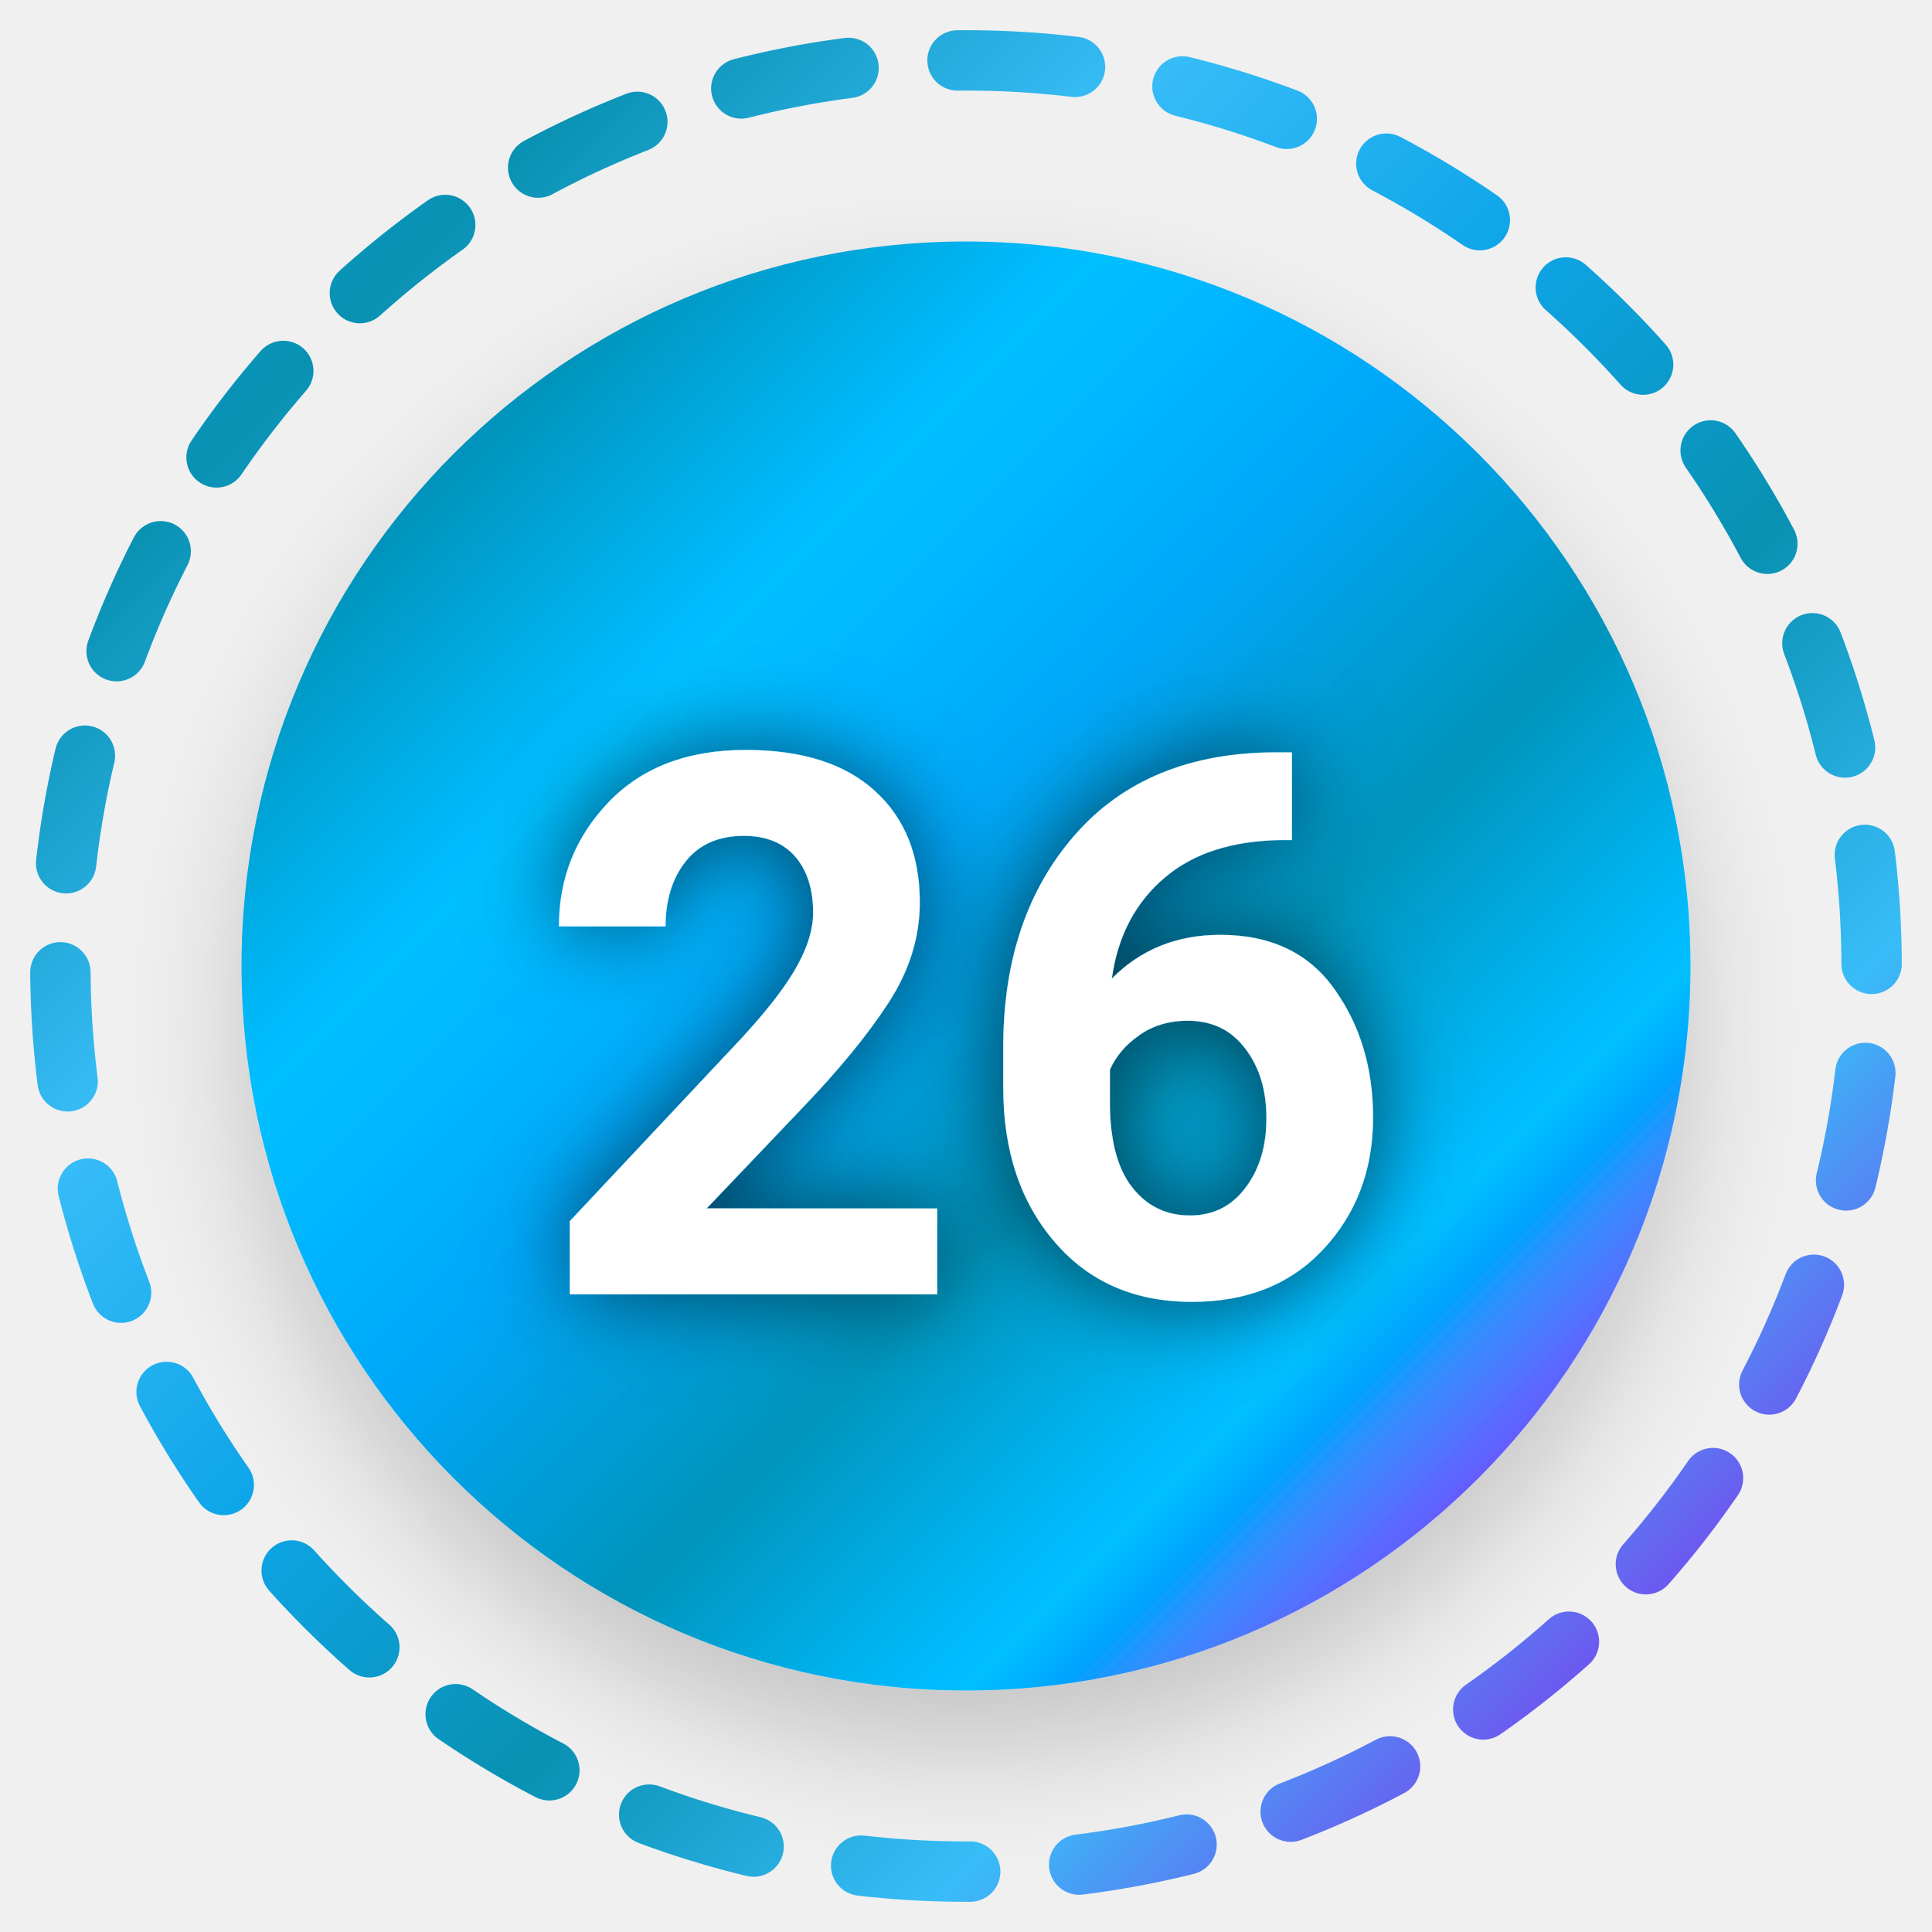
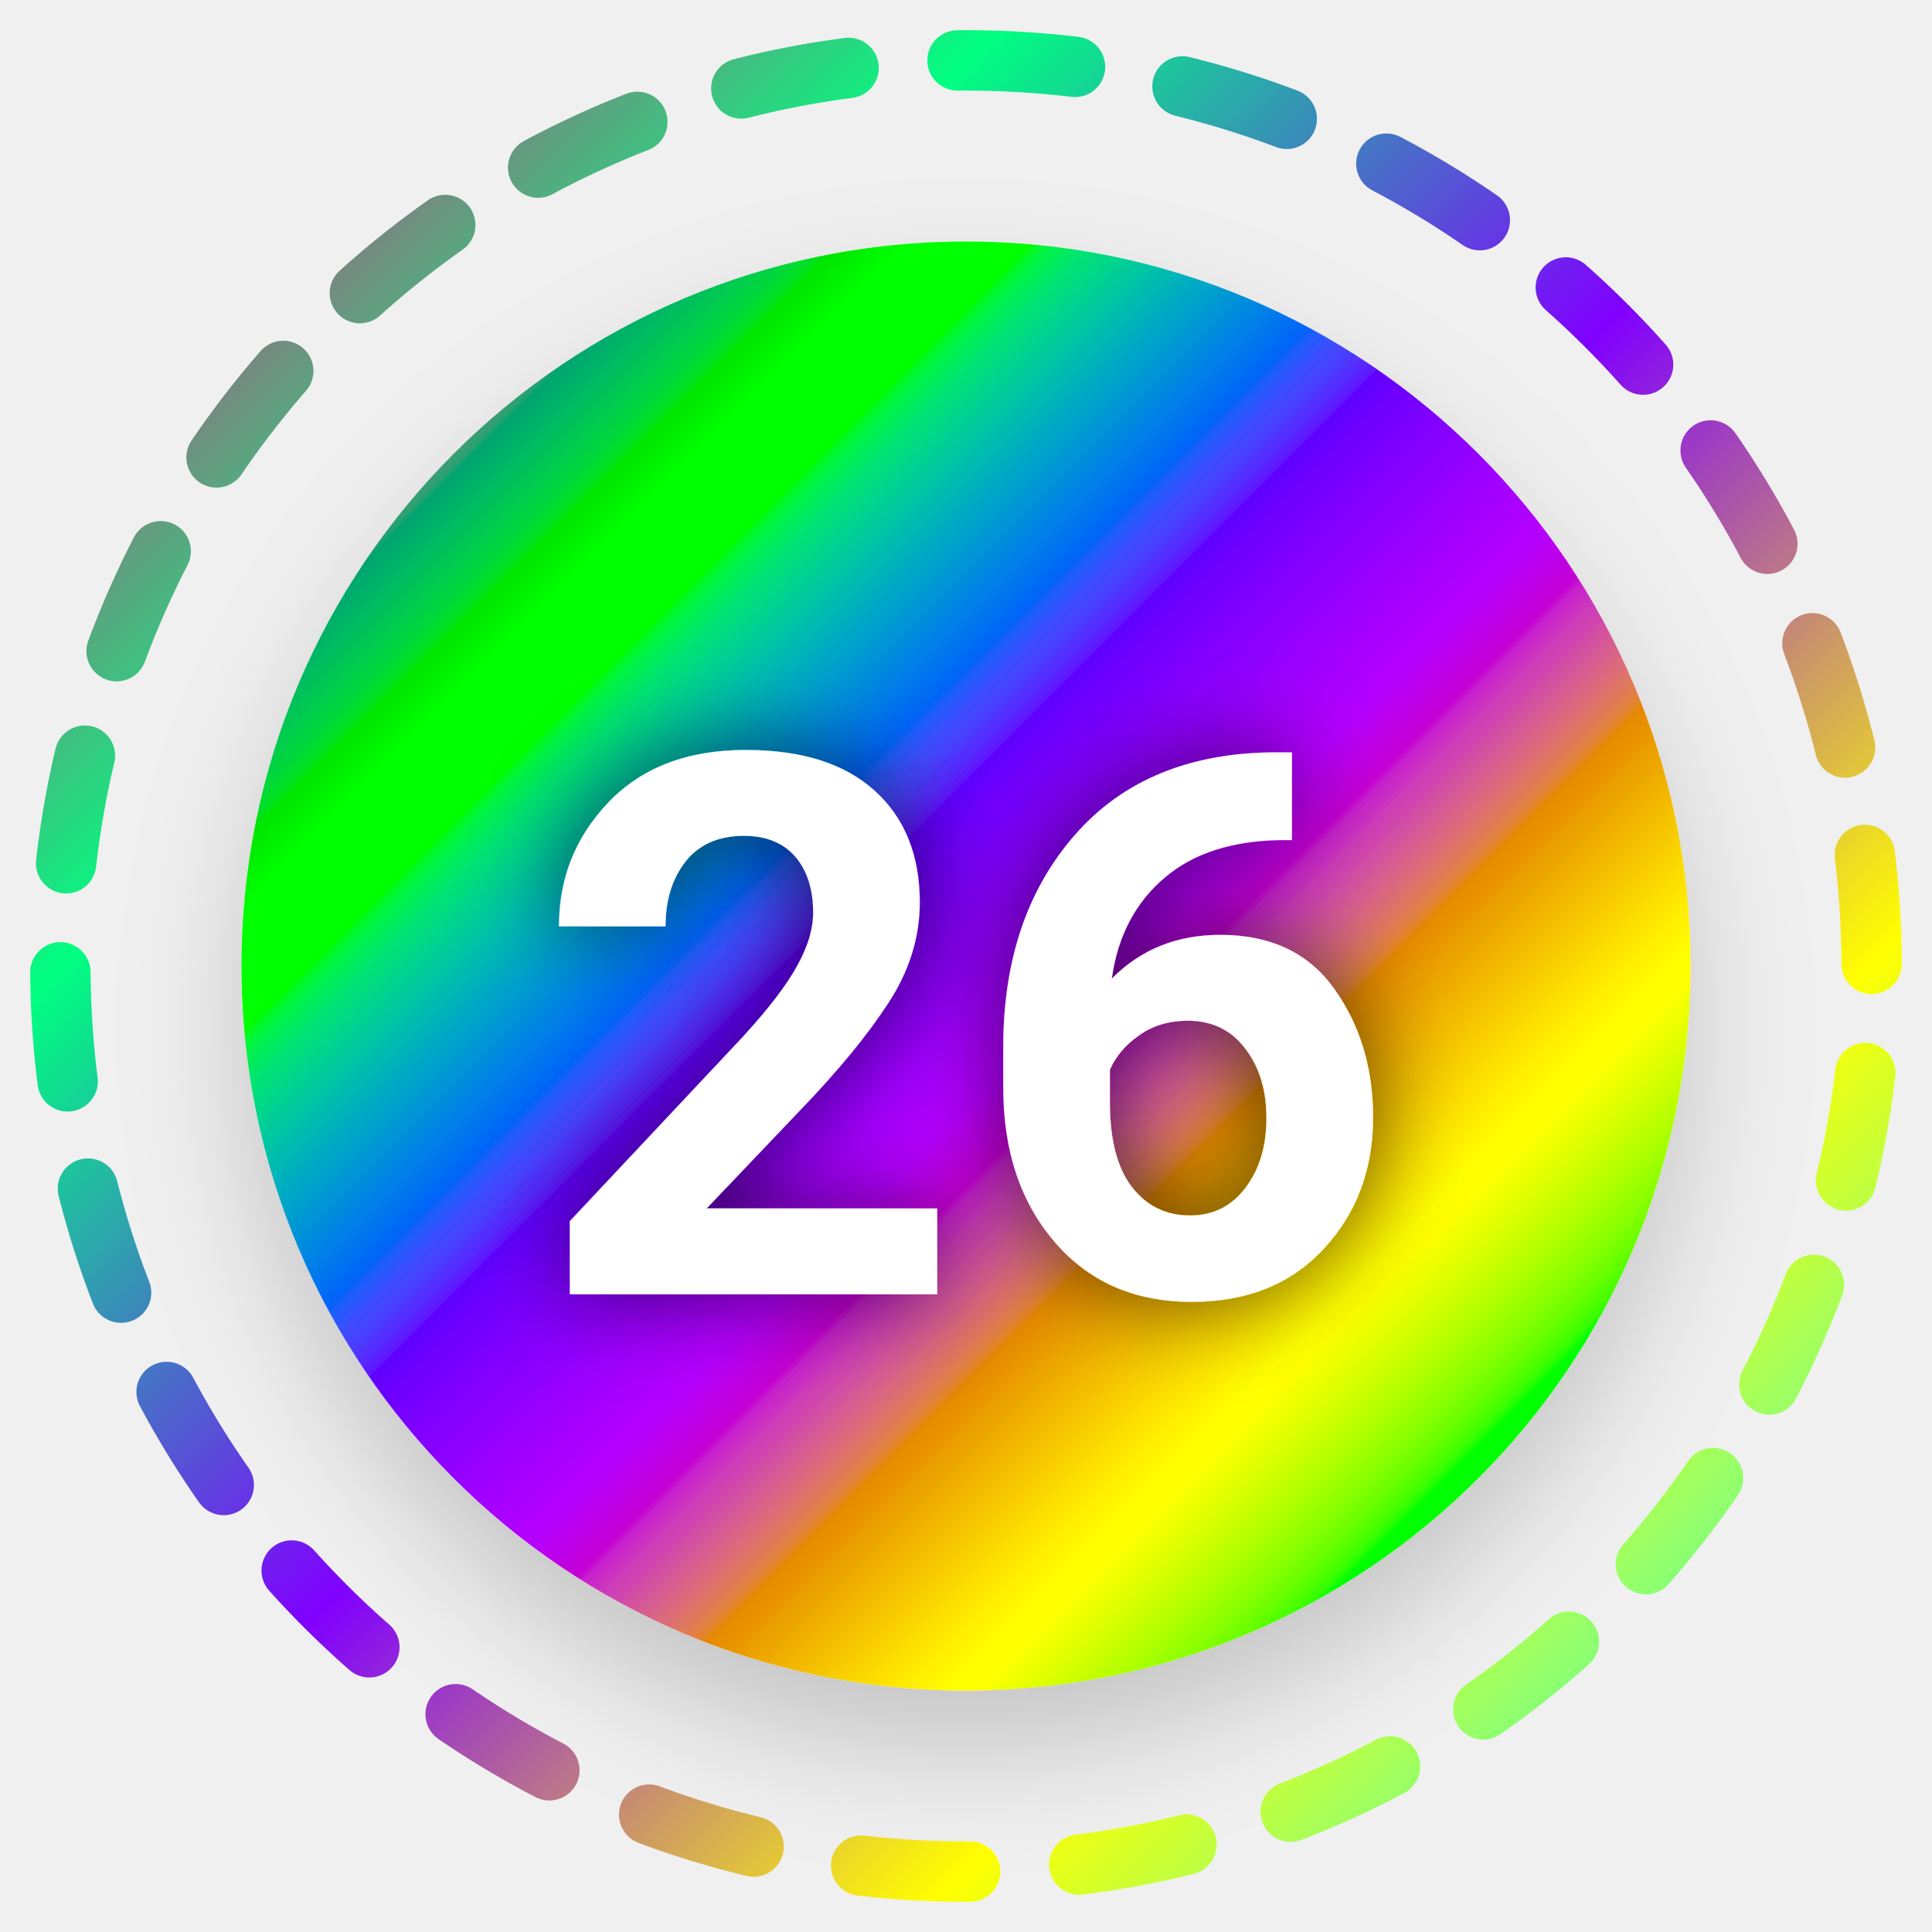
<svg xmlns="http://www.w3.org/2000/svg" width="64" height="64" viewBox="0 0 64 64" role="img" aria-label="Level 26">
  <defs>
    <linearGradient id="ring" x1="0" y1="0" x2="1" y2="1">
      <stop offset="0%" stop-color="#B87333" />
      <stop offset="100%" stop-color="#D18E52" />
    </linearGradient>
    <linearGradient id="inner" x1="0" y1="0" x2="1" y2="1">
-       <stop offset="0%" stop-color="#0ea5e9" />
-       <stop offset="15%" stop-color="#0891b2" />
-       <stop offset="30%" stop-color="#38bdf8" />
-       <stop offset="45%" stop-color="#0ea5e9" />
-       <stop offset="60%" stop-color="#0891b2" />
-       <stop offset="75%" stop-color="#38bdf8" />
-       <stop offset="90%" stop-color="#7c3aed" />
-       <stop offset="100%" stop-color="#a855f7" />
+       <stop offset="0%" stop-color="#ff0080" />
+       <stop offset="25%" stop-color="#00ff80" />
+       <stop offset="50%" stop-color="#8000ff" />
+       <stop offset="75%" stop-color="#ffff00" />
+       <stop offset="100%" stop-color="#00ffff" />
    </linearGradient>
    <filter id="shadow" x="-20%" y="-20%" width="140%" height="140%">
      <feDropShadow dx="0" dy="2" stdDeviation="2" flood-color="#000" flood-opacity=".18" />
    </filter>
    <filter id="saturation" x="-20%" y="-20%" width="140%" height="140%">
-       <feColorMatrix type="saturate" values="1.25" />
+       <feColorMatrix type="saturate" values="1.8" />
    </filter>
    <filter id="text-shadow" x="-50%" y="-50%" width="200%" height="200%">
      <feDropShadow dx="0" dy="0" stdDeviation="1.5" flood-color="#000" flood-opacity="0.6" />
    </filter>
  </defs>
  <g filter="url(#shadow)">
    <circle cx="32" cy="32" r="24" fill="url(#inner)" filter="url(#saturation)" />
  </g>
  <text x="32" y="36" font-family="'Segoe UI', 'Roboto', 'Helvetica Neue', Arial, sans-serif" font-size="25" font-weight="700" text-anchor="middle" dominant-baseline="middle" fill="#ffffff" filter="url(#text-shadow)">26</text>
  <path d="M 32 2 A 30 30 0 1 1 31.999 2" fill="none" stroke="url(#inner)" stroke-width="2" stroke-linecap="round" stroke-dasharray="3.62 3.62" />
</svg>
